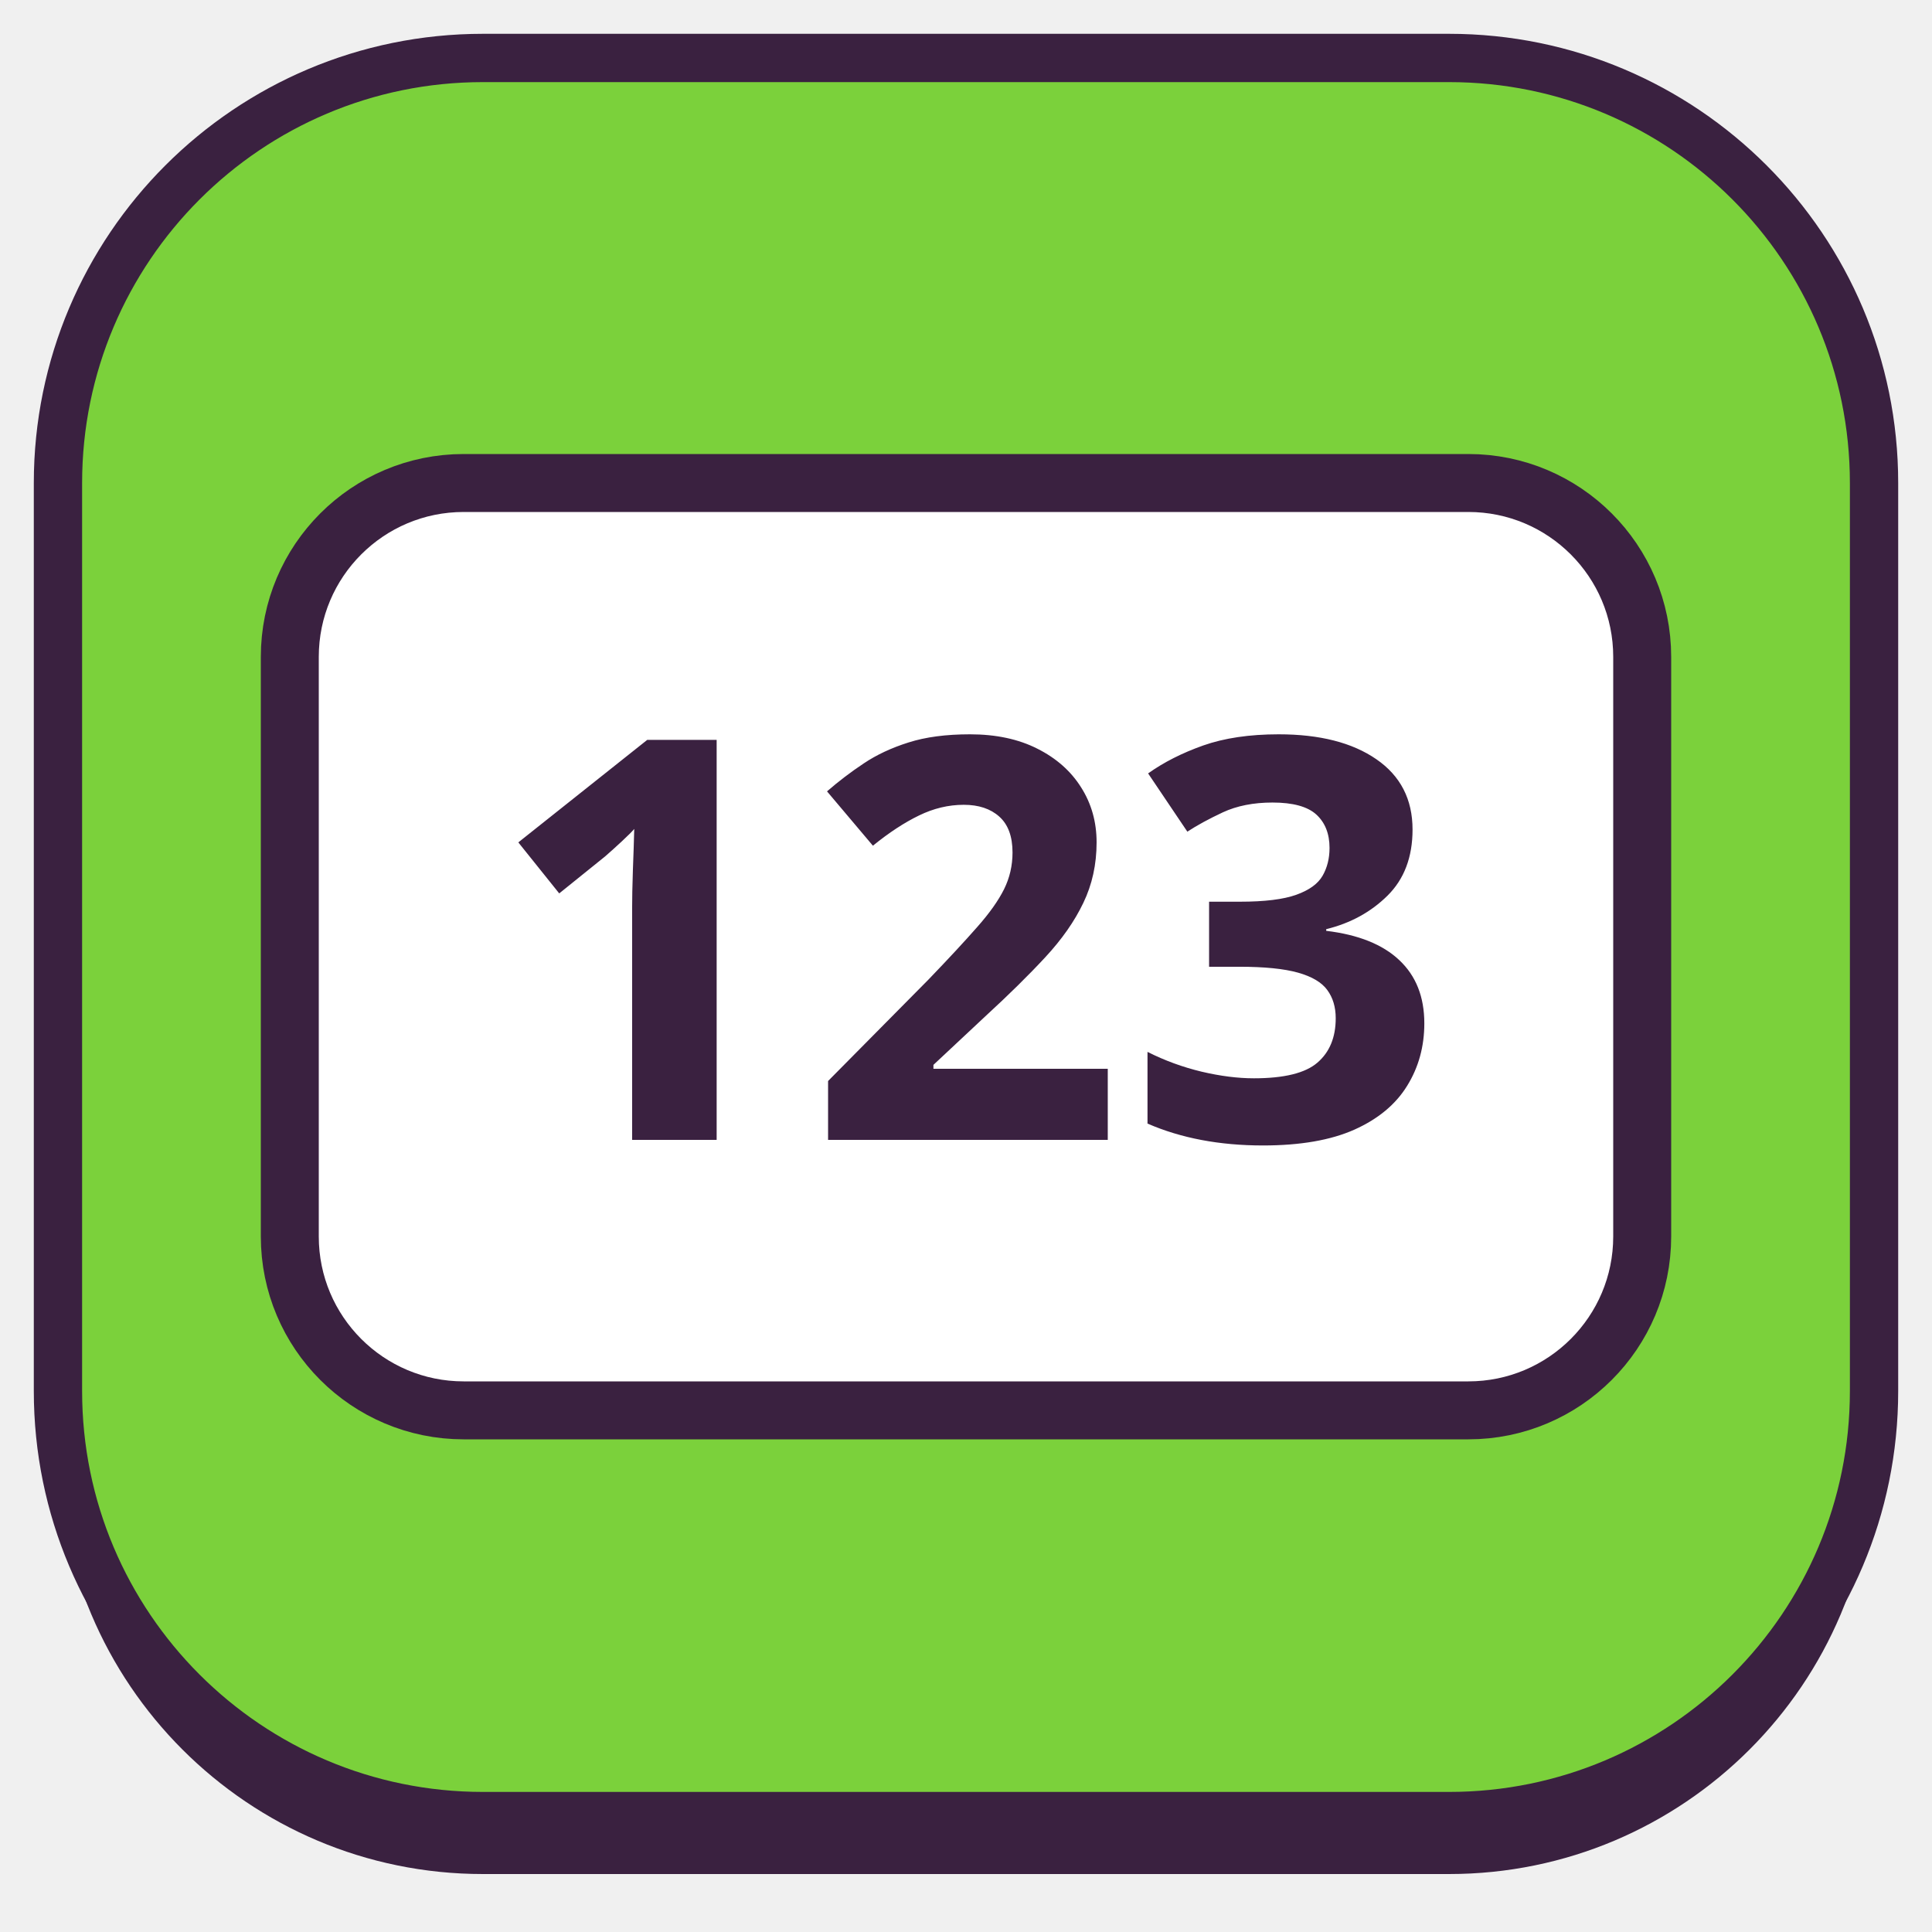
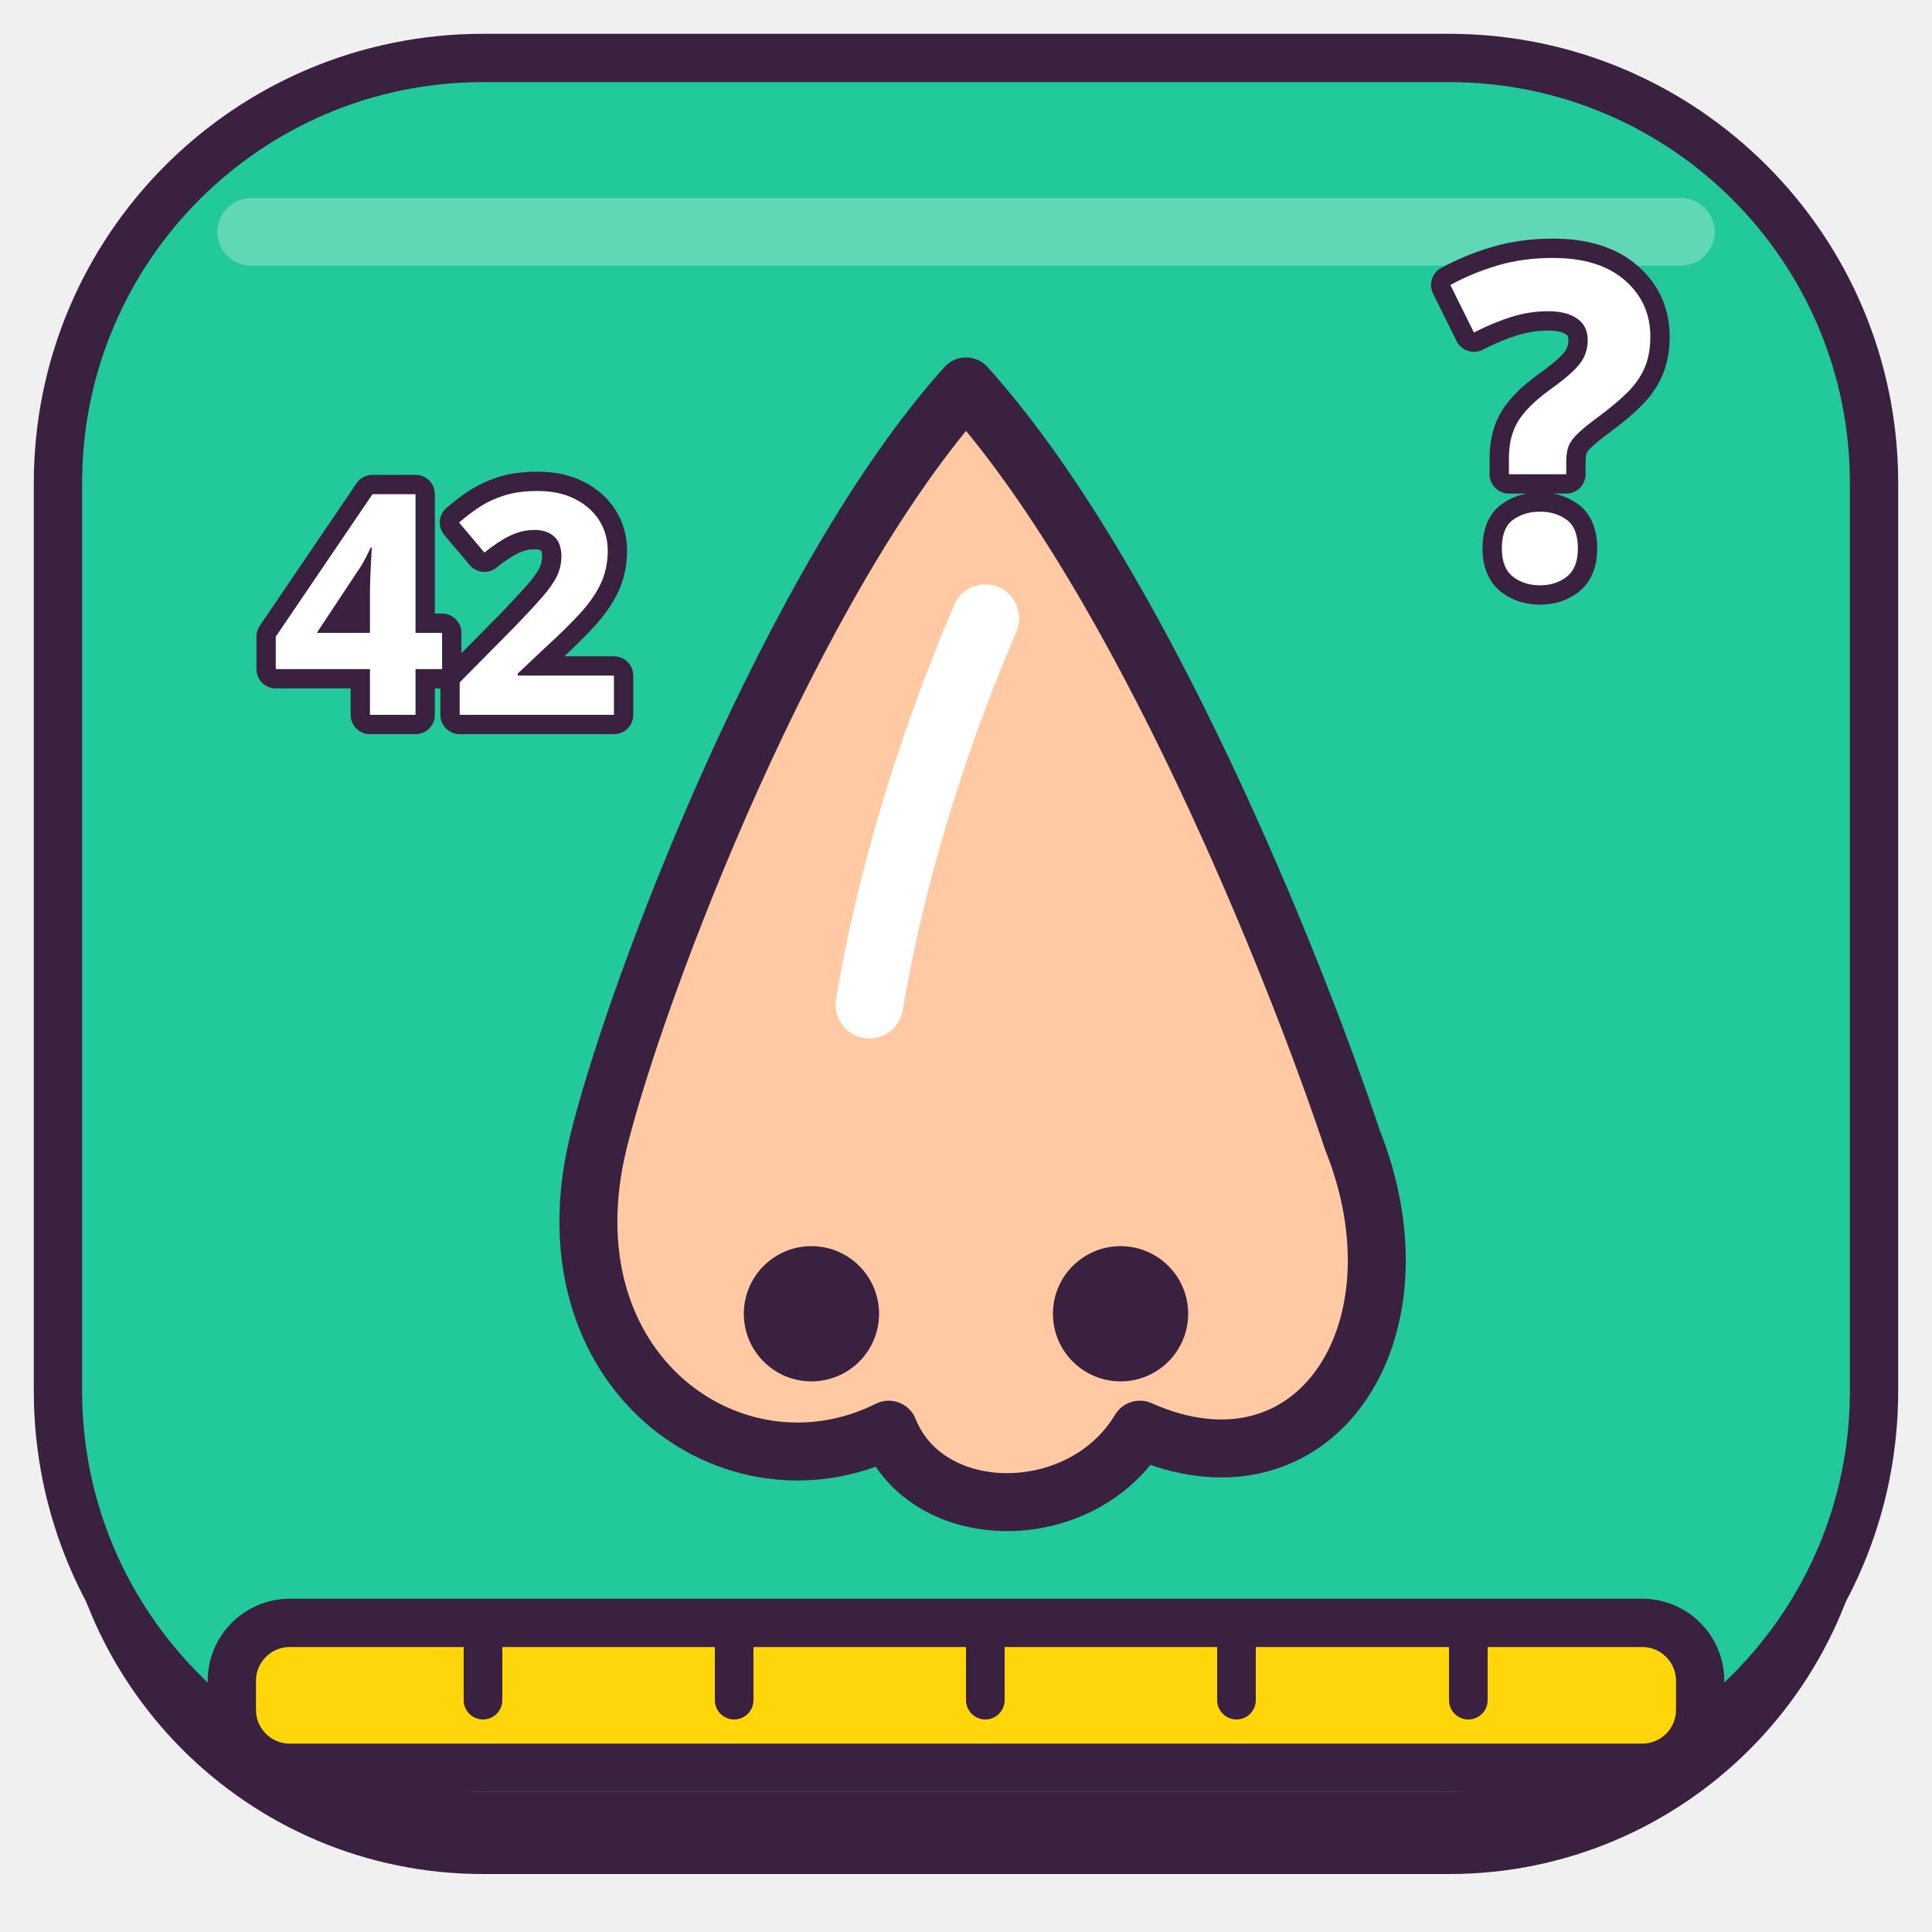
- <svg xmlns="http://www.w3.org/2000/svg" viewBox="0 0 200 200" role="img" aria-label="Le Bon Chiffre">
+ <svg xmlns="http://www.w3.org/2000/svg" viewBox="0 0 200 200" role="img" aria-label="Le Juste Pif">
  <rect x="6" y="12" width="188" height="182" rx="44" fill="#3a2140" />
-   <rect x="6" y="6" width="188" height="182" rx="44" fill="#7bd13b" stroke="#3a2140" stroke-width="5" />
-   <rect x="30" y="50" width="140" height="96" rx="18" fill="#fff" stroke="#3a2140" stroke-width="6" />
-   <text x="100" y="118" font-family="Fredoka, sans-serif" font-weight="700" font-size="58" text-anchor="middle" fill="#3a2140">123</text>
+   <rect x="6" y="6" width="188" height="182" rx="44" fill="#22c99a" stroke="#3a2140" stroke-width="5" />
+   <path d="M26 24h148" stroke="#fff" stroke-width="7" stroke-linecap="round" opacity=".28" />
+   <g stroke="#3a2140" stroke-width="6" stroke-linejoin="round" stroke-linecap="round">
+     <path d="M100 40C82 60 66 102 62 118C56 142 76 156 92 148C96 158 112 158 118 148C136 156 148 138 140 118C134 100 118 60 100 40Z" fill="#ffc9a3" />
+     <circle cx="84" cy="136" r="6" fill="#3a2140" stroke-width="2" />
+     <circle cx="116" cy="136" r="6" fill="#3a2140" stroke-width="2" />
+     <path d="M102 64C96 78 92 92 90 104" fill="none" stroke="#fff" stroke-width="7" />
+     <rect x="24" y="168" width="152" height="15" rx="6" fill="#ffd60a" stroke-width="5" />
+     <path d="M50 168v8M76 168v8M102 168v8M128 168v8M152 168v8" stroke-width="4" />
+     <text x="150" y="60" font-family="Fredoka, sans-serif" font-size="46" font-weight="700" fill="#fff" stroke="#3a2140" stroke-width="4" paint-order="stroke">?</text>
+     <text x="28" y="74" font-family="Fredoka, sans-serif" font-size="32" font-weight="700" fill="#fff" stroke="#3a2140" stroke-width="4" paint-order="stroke">42</text>
+   </g>
</svg>
